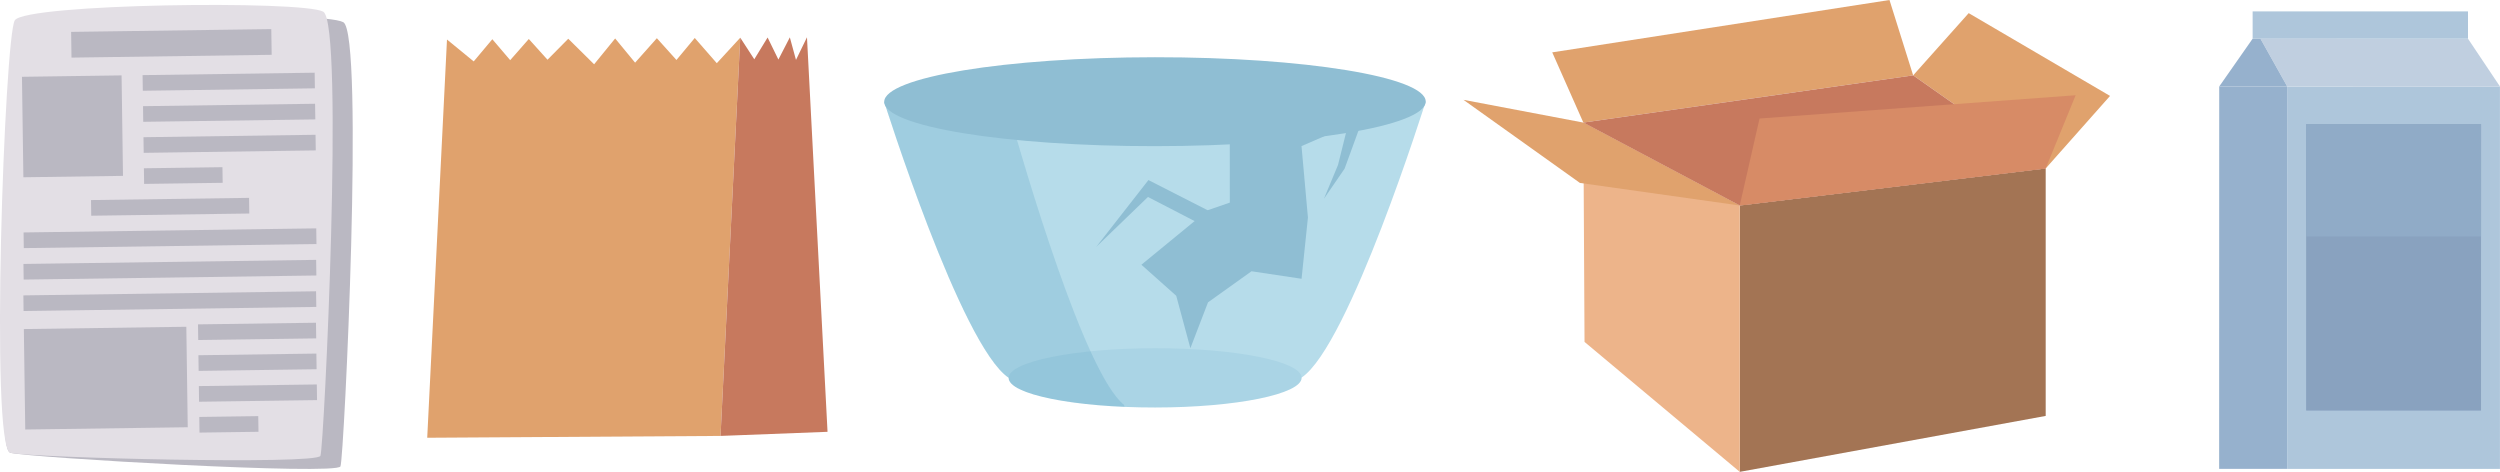
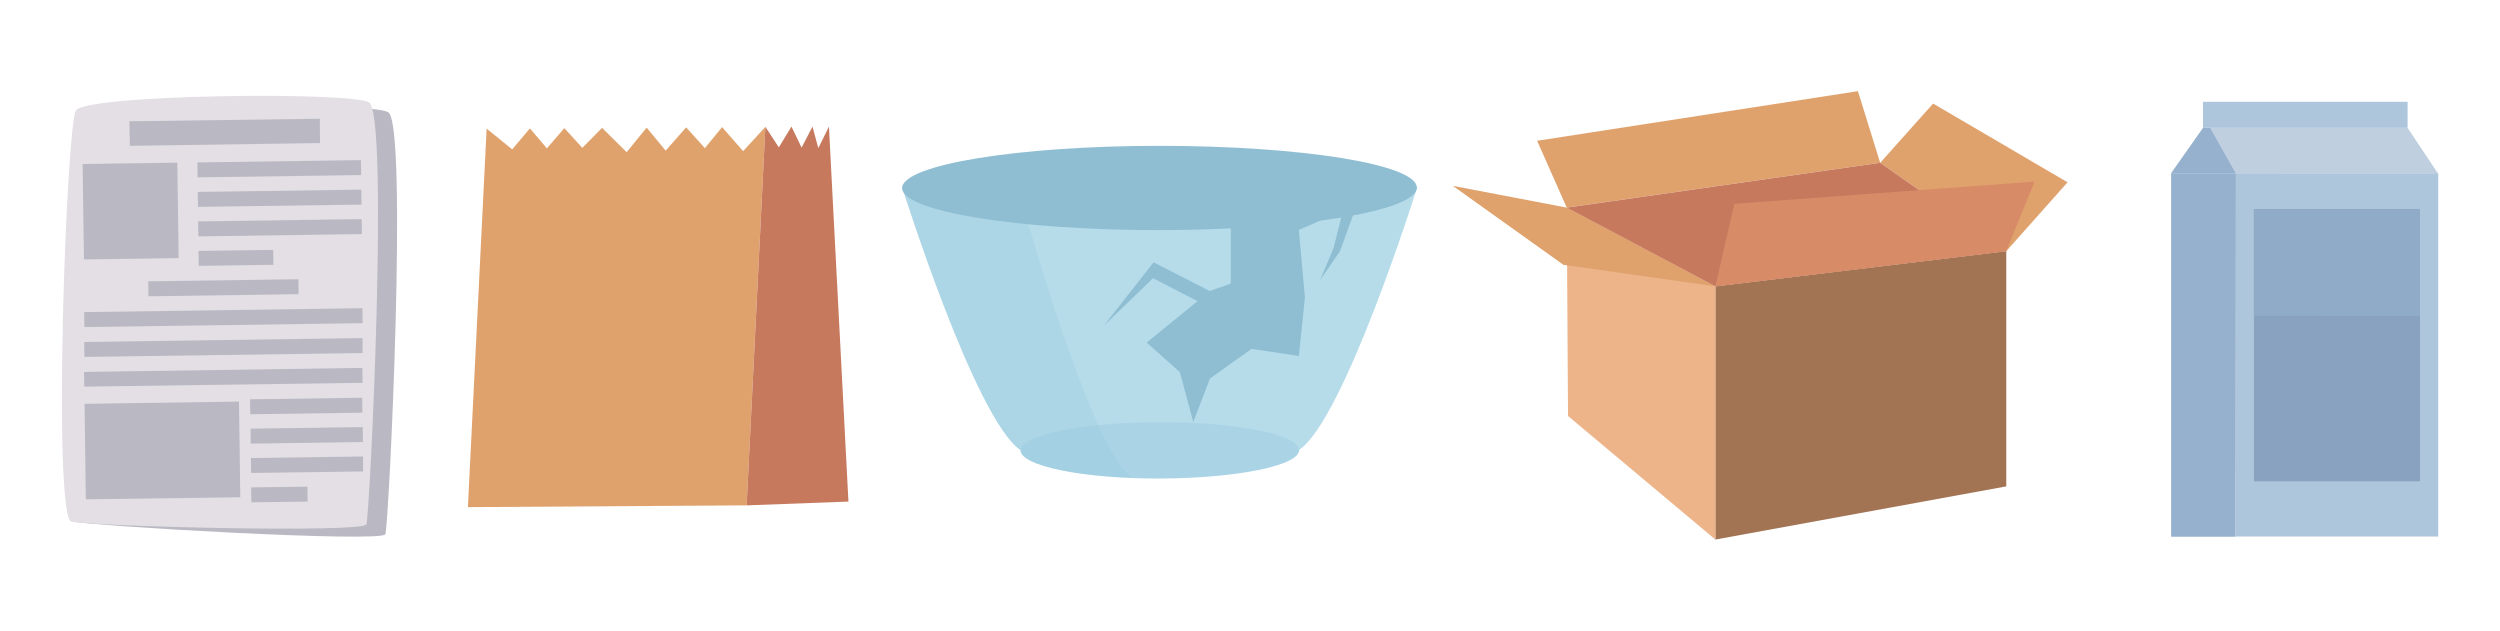
- <svg xmlns="http://www.w3.org/2000/svg" viewBox="0 0 980.23 185.01">
-   <defs>
-     <style>.cls-1{fill:#e3dfe5;}.cls-2{fill:#aec6db;}.cls-3{fill:#aad4e5;}.cls-4{isolation:isolate;}.cls-5{fill:#c7795e;}.cls-6{fill:#edb48a;}.cls-7{fill:#a37454;}.cls-8{fill:#bab8c2;}.cls-9{fill:#d78b66;}.cls-10{fill:#90abc7;}.cls-11{fill:#93c7da;mix-blend-mode:multiply;opacity:.3;}.cls-12{fill:#e0a26d;}.cls-13{fill:#96b1cd;}.cls-14{fill:#89a2bf;}.cls-15{fill:#c0cfe0;}.cls-16{fill:#8fbed3;}.cls-17{fill:#b6dcea;}</style>
-   </defs>
-   <g class="cls-4">
-     <g id="Layer_1">
-       <path class="cls-8" d="m13.67,12.07c-3.99,5.94-17.72,163.52-9.61,165.47,8.1,1.96,128.01,8.89,129.44,5.32,1.44-3.58,9.37-169.66,1.1-174.16-8.27-4.51-116.53-3.15-120.92,3.37Z" />
-       <path class="cls-1" d="m5.82,7.94c-4,5.94-9.87,167.65-1.76,169.6,8.1,1.96,120.15,4.76,121.58,1.19,1.43-3.57,9.36-169.66,1.09-174.16C118.46.07,10.21,1.42,5.82,7.94Z" />
-       <rect class="cls-8" x="8.88" y="29.84" width="39.06" height="39.4" transform="translate(-.69 .4) rotate(-.81)" />
-       <polygon class="cls-8" points="73.61 167.52 9.9 168.41 9.35 129.02 73.06 128.12 73.61 167.52" />
-       <rect class="cls-8" x="55.94" y="28.98" width="67.48" height="6.13" transform="translate(-.44 1.27) rotate(-.81)" />
-       <polygon class="cls-8" points="123.64 46.82 56.16 47.76 56.08 41.63 123.54 40.68 123.64 46.82" />
-       <rect class="cls-8" x="56.29" y="53.33" width="67.47" height="6.13" transform="translate(-.78 1.27) rotate(-.81)" />
-       <polygon class="cls-8" points="87.31 71.68 56.51 72.11 56.42 65.98 87.22 65.55 87.31 71.68" />
-       <rect class="cls-8" x="35.73" y="78.01" width="61.98" height="6.14" transform="translate(-1.13 .94) rotate(-.8)" />
-       <rect class="cls-8" x="9.28" y="90.34" width="114.77" height="6.14" transform="translate(-1.3 .94) rotate(-.8)" />
-       <rect class="cls-8" x="9.24" y="102.68" width="114.78" height="6.13" transform="translate(-1.48 .95) rotate(-.8)" />
-       <polygon class="cls-8" points="124.02 120.34 9.24 121.95 9.17 115.82 123.93 114.21 124.02 120.34" />
-       <rect class="cls-8" x="77.67" y="126.86" width="46.27" height="6.14" transform="translate(-1.8 1.42) rotate(-.8)" />
-       <rect class="cls-8" x="77.84" y="138.96" width="46.26" height="6.14" transform="translate(-2 1.44) rotate(-.81)" />
-       <polygon class="cls-8" points="124.31 156.88 78.05 157.52 77.97 151.38 124.22 150.74 124.31 156.88" />
-       <polygon class="cls-8" points="101.35 169.3 78.22 169.62 78.14 163.48 101.26 163.16 101.35 169.3" />
-       <polygon class="cls-8" points="106.52 21.49 28.03 22.59 27.89 12.5 106.37 11.41 106.52 21.49" />
-       <polygon class="cls-12" points="175.26 15.5 167.51 171.64 282.52 170.92 290.25 14.78 281.05 24.78 272.41 14.89 265.23 23.52 257.55 14.98 249.02 24.57 241.2 15.08 232.95 25.21 222.81 15.19 214.67 23.42 207.34 15.29 200.04 23.59 193.04 15.38 185.74 24.08 175.26 15.5" />
-       <polygon class="cls-5" points="316.41 14.61 324.47 169.31 282.52 170.92 290.25 14.78 295.75 23.24 300.97 14.7 305.2 23.35 309.69 14.65 312.1 23.49 316.41 14.61" />
-       <path class="cls-17" d="m346.69,39.93s30.1,95.66,48.77,108.18c.07.11,114.82.04,114.9-.07,18.65-12.53,48.65-108.23,48.65-108.23l-212.32.12Z" />
-       <path class="cls-3" d="m510.36,148.12c0,6.41-25.71,11.64-57.44,11.66s-57.45-5.18-57.45-11.59c0-6.41,25.71-11.64,57.44-11.66,31.72-.02,57.45,5.18,57.45,11.59Z" />
-       <path class="cls-11" d="m440.77,158.79c-15.46-12.34-38.73-91.84-46.3-118.88l-47.77.02s30.1,95.66,48.77,108.18c0,5.66,19.49,10.32,45.45,11.42-.06-.25-.16-.49-.15-.74Z" />
-       <polygon class="cls-16" points="529.04 46.94 524.63 64.65 519.1 77.93 527.21 66.13 534.21 46.93 529.04 46.94" />
-       <path class="cls-16" d="m559.01,39.81c0,9.63-47.52,17.46-106.15,17.5-58.63.03-106.16-7.75-106.17-17.38,0-9.63,47.52-17.46,106.15-17.49,58.63-.03,106.17,7.74,106.17,17.37Z" />
-       <polygon class="cls-16" points="482.19 49.55 482.2 79.44 473.63 82.39 447.53 103.8 461.19 115.97 466.74 136.53 473.65 118.55 490.71 106.36 510.33 109.31 512.83 85.31 510.31 57.28 534.21 46.93 482.19 49.55" />
-       <polygon class="cls-16" points="470.78 87.92 450.11 77.23 429.83 96.79 450.29 70.6 475.94 83.68 470.78 87.92" />
-       <polygon class="cls-7" points="682.14 185.01 802.1 163.08 802.1 66.05 682.14 80.58 682.14 185.01" />
-       <polyline class="cls-6" points="682.14 80.58 682.14 185.01 621.28 134.06 620.82 48.06" />
-       <polygon class="cls-12" points="608.62 20.53 620.82 48.06 750.13 29.55 740.85 0 608.62 20.53" />
-       <polygon class="cls-12" points="573.81 39.14 619.48 71.73 682.14 80.58 620.82 48.06 573.81 39.14" />
-       <polygon class="cls-12" points="802.1 66.05 827.33 37.61 771.91 5.15 750.13 29.55 802.1 66.05" />
-       <polygon class="cls-5" points="620.82 48.06 682.14 80.58 802.1 66.05 750.13 29.55 620.82 48.06" />
-       <polygon class="cls-9" points="682.14 80.58 689.9 46.47 813.85 37.34 802.1 66.05 682.14 80.58" />
-       <rect class="cls-2" x="896.79" y="33.92" width="83.42" height="149.93" />
-       <polygon class="cls-13" points="896.78 183.84 870.11 183.85 870.14 33.91 896.8 33.91 896.78 183.84" />
-       <polygon class="cls-15" points="980.23 33.93 967.68 15.18 886.3 15.17 896.8 33.91 980.23 33.93" />
-       <polygon class="cls-13" points="870.14 33.91 883.24 15.17 886.3 15.17 896.8 33.91 870.14 33.91" />
-       <rect class="cls-2" x="883.24" y="4.47" width="84.44" height="10.71" />
-       <polygon class="cls-14" points="904.21 160.98 972.79 161 972.81 48.71 904.22 48.71 904.21 160.98" />
-       <polygon class="cls-10" points="904.22 92.72 972.8 92.73 972.81 48.71 904.22 48.71 904.22 92.72" />
+ <svg xmlns="http://www.w3.org/2000/svg" version="1.1" id="Layer_1" x="0px" y="0px" viewBox="0 0 987.4 249.1" style="enable-background:new 0 0 987.4 249.1;" xml:space="preserve">
+   <style type="text/css">
+ 	.st0{fill:#BAB8C2;}
+ 	.st1{fill:#E3DFE5;}
+ 	.st2{fill:#E0A26D;}
+ 	.st3{fill:#C7795E;}
+ 	.st4{fill:#B6DCEA;}
+ 	.st5{fill:#AAD4E5;}
+ 	.st6{opacity:0.3;fill:#93C7DA;enable-background:new    ;}
+ 	.st7{fill:#8FBED3;}
+ 	.st8{fill:#A37454;}
+ 	.st9{fill:#EDB48A;}
+ 	.st10{fill:#D78B66;}
+ 	.st11{fill:#AEC6DB;}
+ 	.st12{fill:#96B1CD;}
+ 	.st13{fill:#C0CFE0;}
+ 	.st14{fill:#89A2BF;}
+ 	.st15{fill:#90ABC7;}
+ </style>
+   <g>
+     <g id="Layer_1_00000067206400801891344970000010897432633785463958_">
+       <path class="st0" d="M37.5,47.5c-3.8,5.7-17,156.6-9.2,158.4c7.8,1.9,122.6,8.5,123.9,5.1c1.4-3.4,9-162.4,1.1-166.7    C145.4,40,41.7,41.3,37.5,47.5L37.5,47.5z" />
+       <path class="st1" d="M30,43.6c-3.8,5.7-9.4,160.5-1.7,162.4c7.8,1.9,115,4.6,116.4,1.1c1.4-3.4,9-162.4,1-166.7S34.2,37.3,30,43.6    z" />
+       <rect x="32.9" y="64.5" transform="matrix(0.9999 -1.413670e-02 1.413670e-02 0.9999 -1.1737 0.7383)" class="st0" width="37.4" height="37.7" />
+       <polygon class="st0" points="94.9,196.4 33.9,197.2 33.4,159.5 94.4,158.6   " />
+       <rect x="78" y="63.7" transform="matrix(0.9999 -1.413670e-02 1.413670e-02 0.9999 -0.9311 1.5659)" class="st0" width="64.6" height="5.9" />
+       <polygon class="st0" points="142.8,80.8 78.2,81.7 78.1,75.8 142.7,74.9   " />
+       <rect x="78.3" y="87" transform="matrix(0.9999 -1.413670e-02 1.413670e-02 0.9999 -1.2606 1.5729)" class="st0" width="64.6" height="5.9" />
+       <polygon class="st0" points="108,104.6 78.5,105 78.4,99.1 107.9,98.7   " />
+       <rect x="58.6" y="110.7" transform="matrix(0.9999 -1.396218e-02 1.396218e-02 0.9999 -1.5775 1.244)" class="st0" width="59.3" height="5.9" />
+       <rect x="33.3" y="122.5" transform="matrix(0.9999 -1.396218e-02 1.396218e-02 0.9999 -1.7423 1.2445)" class="st0" width="109.9" height="5.9" />
+       <rect x="33.3" y="134.3" transform="matrix(0.9999 -1.396218e-02 1.396218e-02 0.9999 -1.9073 1.245)" class="st0" width="109.9" height="5.9" />
+       <polygon class="st0" points="143.2,151.2 33.3,152.7 33.2,146.9 143.1,145.3   " />
+       <rect x="98.8" y="157.4" transform="matrix(0.9999 -1.396218e-02 1.396218e-02 0.9999 -2.2273 1.7043)" class="st0" width="44.3" height="5.9" />
+       <rect x="99" y="169" transform="matrix(0.9999 -1.413670e-02 1.413670e-02 0.9999 -2.4187 1.7291)" class="st0" width="44.3" height="5.9" />
+       <polygon class="st0" points="143.4,186.2 99.2,186.8 99.1,180.9 143.4,180.3   " />
+       <polygon class="st0" points="121.5,198.1 99.3,198.4 99.2,192.5 121.4,192.2   " />
+       <polygon class="st0" points="126.4,56.5 51.3,57.6 51.1,47.9 126.3,46.9   " />
+       <polygon class="st2" points="192.2,50.8 184.8,200.3 294.9,199.6 302.3,50.1 293.5,59.7 285.2,50.2 278.4,58.5 271,50.3     262.9,59.5 255.4,50.4 247.5,60.1 237.8,50.5 230,58.4 222.9,50.6 216,58.6 209.3,50.7 202.3,59   " />
+       <polygon class="st3" points="327.4,50 335.1,198.1 294.9,199.6 302.3,50.1 307.6,58.2 312.6,50 316.6,58.3 320.9,50 323.2,58.5       " />
+       <path class="st4" d="M356.4,74.2c0,0,28.8,91.6,46.7,103.6c0.1,0.1,109.9,0,110-0.1c17.9-12,46.6-103.6,46.6-103.6L356.4,74.2    L356.4,74.2z" />
+       <path class="st5" d="M513.1,177.8c0,6.1-24.6,11.1-55,11.2s-55-5-55-11.1s24.6-11.1,55-11.2C488.4,166.7,513.1,171.6,513.1,177.8z    " />
+       <path class="st6" d="M446.4,188c-14.8-11.8-37.1-87.9-44.3-113.8l-45.7,0c0,0,28.8,91.6,46.7,103.6c0,5.4,18.7,9.9,43.5,10.9    C446.5,188.5,446.4,188.2,446.4,188L446.4,188z" />
+       <polygon class="st7" points="531,80.9 526.7,97.9 521.4,110.6 529.2,99.3 535.9,80.9   " />
+       <path class="st7" d="M559.6,74.1c0,9.2-45.5,16.7-101.6,16.8c-56.1,0-101.6-7.4-101.7-16.6c0-9.2,45.5-16.7,101.6-16.7    S559.6,64.9,559.6,74.1z" />
+       <polygon class="st7" points="486.1,83.4 486.1,112 477.9,114.9 452.9,135.3 466,147 471.3,166.7 477.9,149.5 494.3,137.8     513,140.6 515.4,117.6 513,90.8 535.9,80.9   " />
+       <polygon class="st7" points="475.2,120.1 455.4,109.9 436,128.6 455.6,103.6 480.1,116.1   " />
+       <polygon class="st8" points="677.5,213.1 792.4,192.1 792.4,99.2 677.5,113.1   " />
+       <polyline class="st9" points="677.5,113.1 677.5,213.1 619.3,164.3 618.8,82   " />
+       <polygon class="st2" points="607.1,55.6 618.8,82 742.6,64.3 733.8,36   " />
+       <polygon class="st2" points="573.8,73.4 617.5,104.6 677.5,113.1 618.8,82   " />
+       <polygon class="st2" points="792.4,99.2 816.6,72 763.5,40.9 742.6,64.3   " />
+       <polygon class="st3" points="618.8,82 677.5,113.1 792.4,99.2 742.6,64.3   " />
+       <polygon class="st10" points="677.5,113.1 685,80.5 803.6,71.7 792.4,99.2   " />
+       <rect x="883.1" y="68.4" class="st11" width="79.9" height="143.5" />
+       <polygon class="st12" points="883,212 857.5,212 857.5,68.4 883.1,68.4   " />
+       <polygon class="st13" points="962.9,68.5 950.9,50.5 873,50.5 883.1,68.4   " />
+       <polygon class="st12" points="857.5,68.4 870.1,50.5 873,50.5 883.1,68.4   " />
+       <rect x="870.1" y="40.2" class="st11" width="80.8" height="10.3" />
+       <polygon class="st14" points="890.2,190.1 955.8,190.1 955.8,82.6 890.2,82.6   " />
+       <polygon class="st15" points="890.2,124.7 955.8,124.8 955.8,82.6 890.2,82.6   " />
    </g>
  </g>
</svg>
